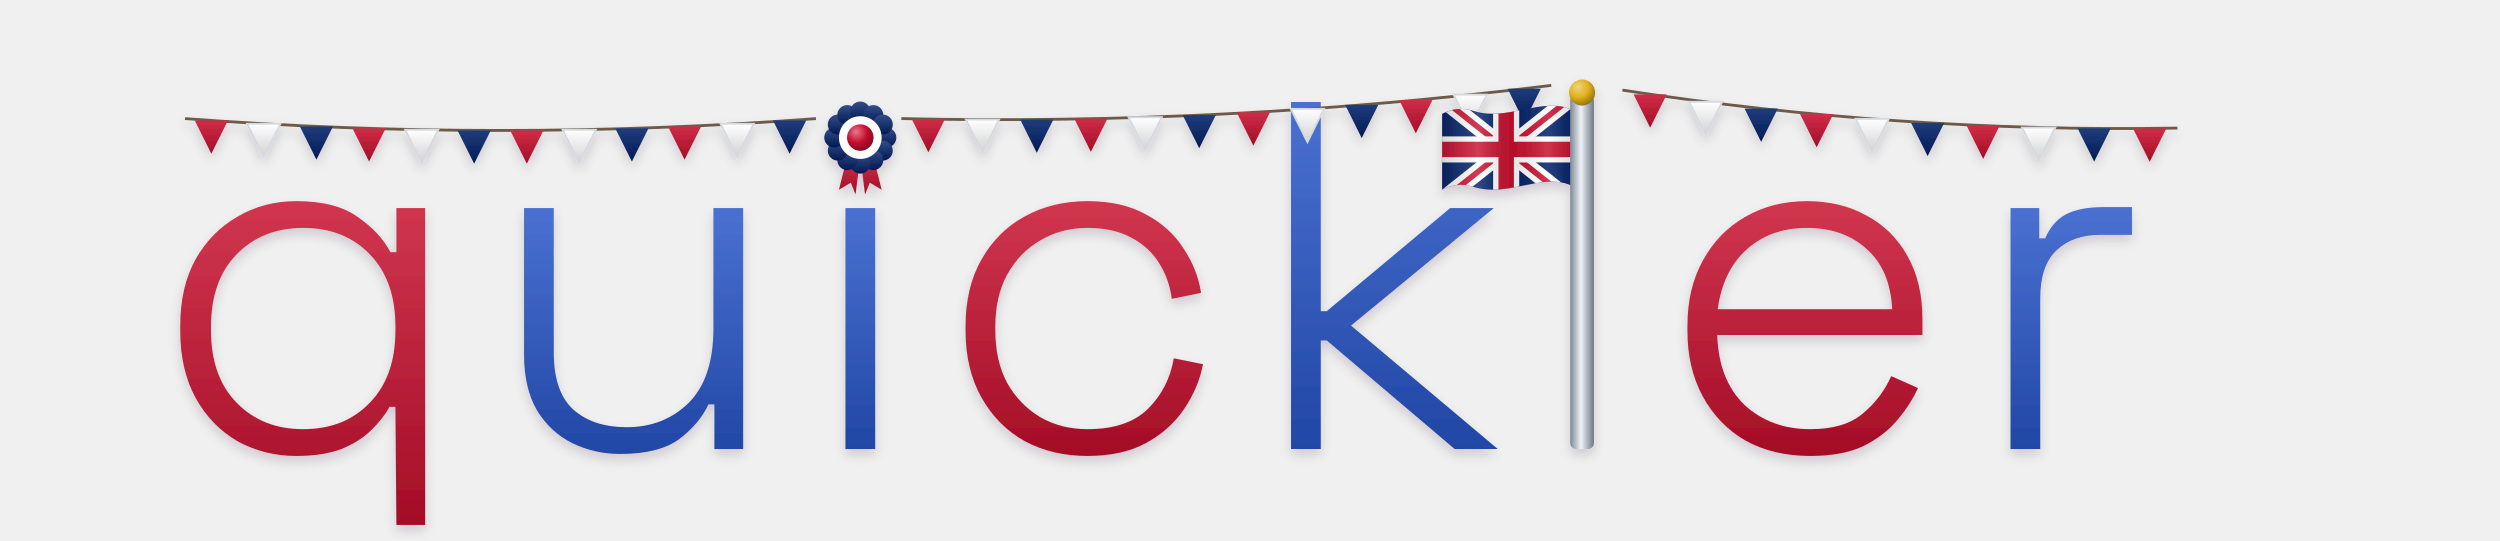
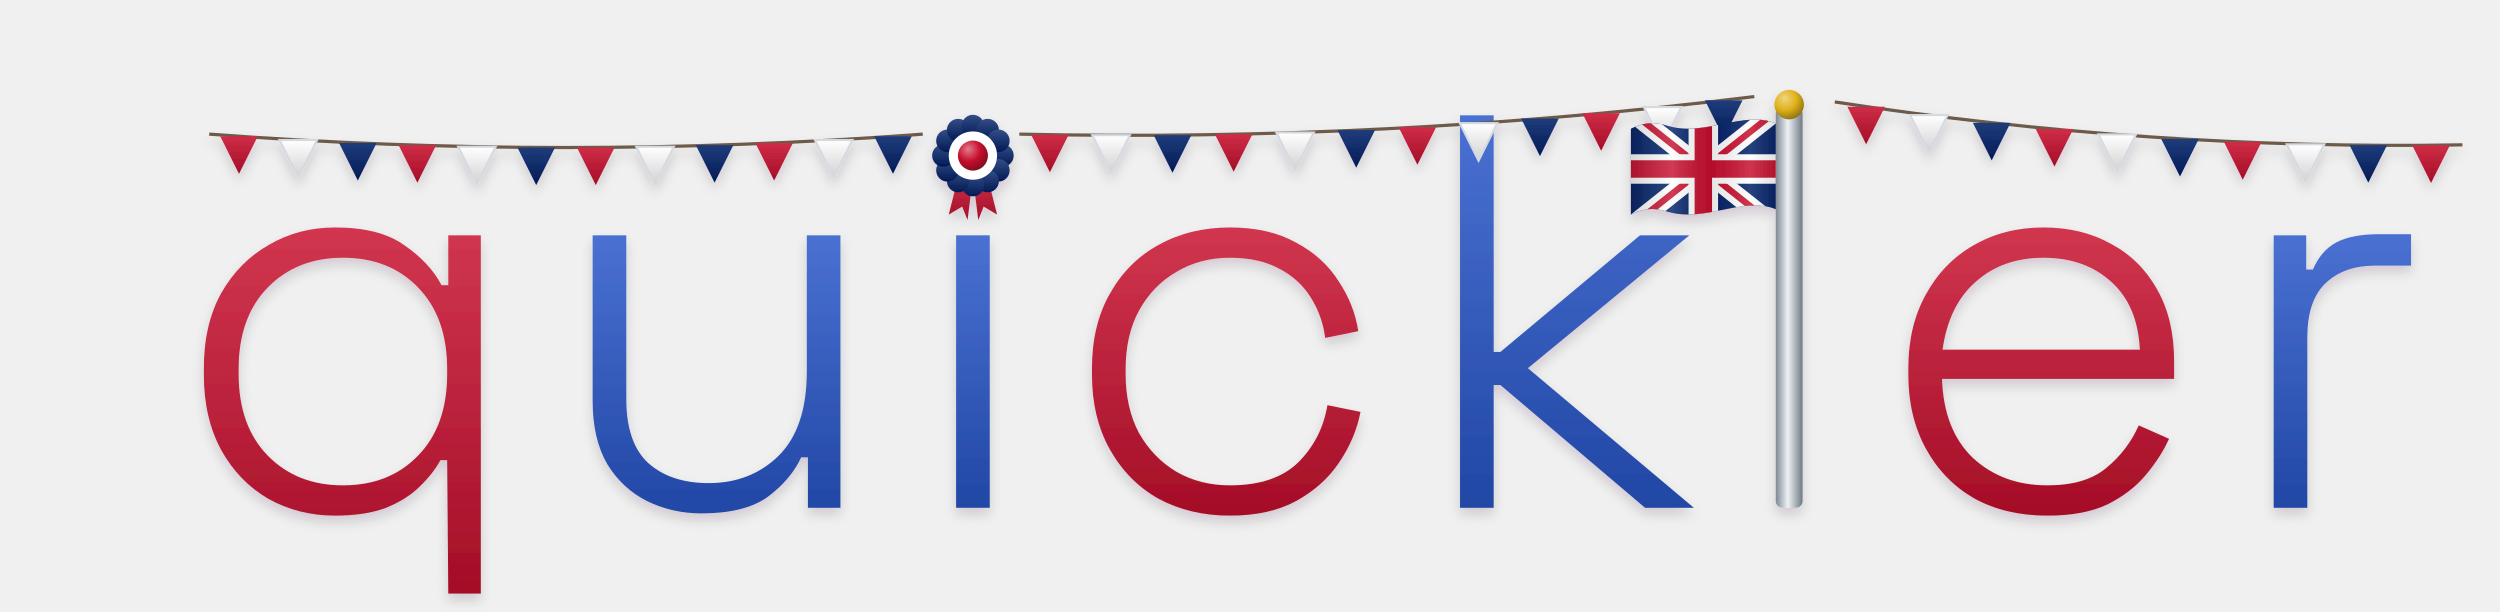
- <svg xmlns="http://www.w3.org/2000/svg" width="2108" height="456" viewBox="-62 -32 1054 228" role="img" aria-label="Quickler logo">
+ <svg xmlns="http://www.w3.org/2000/svg" width="1864" height="456" viewBox="-62 -32 932 228" role="img" aria-label="Quickler logo">
  <defs>
    <filter id="lift" x="-6%" y="-12%" width="112%" height="134%">
      <feDropShadow dx="0" dy="2.5" stdDeviation="2.2" flood-color="#241830" flood-opacity=".16" />
    </filter>
    <linearGradient id="LC8102E" x1="0" y1="0" x2="0" y2="1">
      <stop stop-color="#D1364F" />
      <stop offset="1" stop-color="#A40D26" />
    </linearGradient>
    <linearGradient id="L2856C9" x1="0" y1="0" x2="0" y2="1">
      <stop stop-color="#4A71D2" />
      <stop offset="1" stop-color="#2147A5" />
    </linearGradient>
    <linearGradient id="bu0" x1="0" y1="0" x2="0" y2="1">
      <stop stop-color="#CF2D47" />
      <stop offset="1" stop-color="#A40D26" />
    </linearGradient>
    <linearGradient id="bu1" x1="0" y1="0" x2="0" y2="1">
      <stop stop-color="#FFFFFF" />
      <stop offset="1" stop-color="#D1D1D1" />
    </linearGradient>
    <linearGradient id="bu2" x1="0" y1="0" x2="0" y2="1">
      <stop stop-color="#1F3C7B" />
      <stop offset="1" stop-color="#011B56" />
    </linearGradient>
    <linearGradient id="rib" x1="0" y1="0" x2="0" y2="1">
      <stop stop-color="#D1364F" />
      <stop offset="1" stop-color="#A40D26" />
    </linearGradient>
    <linearGradient id="ros" x1="0" y1="0" x2="0" y2="1">
      <stop stop-color="#344D87" />
      <stop offset="1" stop-color="#011A54" />
    </linearGradient>
    <radialGradient id="rosc" cx="0.38" cy="0.32" r="0.7" fx="0.34" fy="0.28">
      <stop stop-color="#E17C8C" />
      <stop offset=".55" stop-color="#C8102E" />
      <stop offset="1" stop-color="#820A1E" />
    </radialGradient>
    <linearGradient id="pole" x1="0" y1="0" x2="1" y2="0">
      <stop stop-color="#7D8894" />
      <stop offset=".45" stop-color="#EEF2F6" />
      <stop offset="1" stop-color="#6E7985" />
    </linearGradient>
    <radialGradient id="knob" cx="0.38" cy="0.32" r="0.7" fx="0.34" fy="0.28">
      <stop stop-color="#EED581" />
      <stop offset=".55" stop-color="#E0B21A" />
      <stop offset="1" stop-color="#927411" />
    </radialGradient>
    <linearGradient id="fold" x1="0" y1="0" x2="1" y2="0">
      <stop stop-color="#000" stop-opacity=".18" />
      <stop offset=".3" stop-color="#fff" stop-opacity=".18" />
      <stop offset=".55" stop-color="#000" stop-opacity=".1" />
      <stop offset=".8" stop-color="#fff" stop-opacity=".15" />
      <stop offset="1" stop-color="#000" stop-opacity=".15" />
    </linearGradient>
  </defs>
  <g filter="url(#lift)">
    <path d="M105.124 189.3L104.706 139.535H102.198C100.387 142.879 97.809 146.153 94.465 149.358C91.26 152.563 87.08 155.21 81.925 157.3C76.77 159.251 70.43 160.226 62.906 160.226C53.849 160.226 45.559 158.136 38.035 153.956C30.65 149.637 24.798 143.576 20.479 135.773C16.16 127.831 14 118.496 14 107.767V105.259C14 94.391 16.16 85.056 20.479 77.253C24.938 69.45 30.859 63.459 38.244 59.279C45.629 54.96 53.849 52.8 62.906 52.8C74.053 52.8 82.691 55.029 88.822 59.488C95.092 63.807 99.69 68.754 102.616 74.327H105.124V55.726H117.246V189.3H105.124ZM65.832 148.94C77.397 148.94 86.732 145.248 93.838 137.863C101.083 130.478 104.706 120.307 104.706 107.349V105.677C104.706 92.719 101.083 82.548 93.838 75.163C86.732 67.778 77.397 64.086 65.832 64.086C54.407 64.086 45.071 67.778 37.826 75.163C30.581 82.548 26.958 92.719 26.958 105.677V107.349C26.958 120.307 30.581 130.478 37.826 137.863C45.071 145.248 54.407 148.94 65.832 148.94Z" fill="url(#LC8102E)" />
    <path d="M199.484 159.39C192.239 159.39 185.481 157.857 179.211 154.792C173.081 151.727 168.134 147.129 164.372 140.998C160.75 134.728 158.938 126.925 158.938 117.59V55.726H171.478V116.754C171.478 127.761 174.265 135.773 179.838 140.789C185.412 145.666 192.866 148.104 202.201 148.104C212.651 148.104 221.36 144.69 228.326 137.863C235.293 130.896 238.776 120.446 238.776 106.513V55.726H251.316V157.3H239.194V138.49H236.686C234.178 143.924 230.068 148.801 224.355 153.12C218.643 157.3 210.352 159.39 199.484 159.39Z" fill="url(#L2856C9)" />
    <path d="M294.439 157.3V55.726H306.979V157.3H294.439Z" fill="url(#L2856C9)" />
    <path d="M396.499 160.226C386.607 160.226 377.759 158.136 369.956 153.956C362.293 149.637 356.232 143.506 351.773 135.564C347.315 127.622 345.085 118.287 345.085 107.558V105.468C345.085 94.6 347.315 85.265 351.773 77.462C356.232 69.52 362.293 63.459 369.956 59.279C377.759 54.96 386.607 52.8 396.499 52.8C406.253 52.8 414.473 54.681 421.161 58.443C427.989 62.066 433.283 66.873 437.045 72.864C440.947 78.716 443.385 84.916 444.36 91.465L432.029 93.973C431.333 88.539 429.591 83.593 426.804 79.134C424.018 74.536 420.116 70.913 415.1 68.266C410.084 65.479 403.884 64.086 396.499 64.086C389.115 64.086 382.496 65.828 376.644 69.311C370.792 72.655 366.125 77.462 362.641 83.732C359.297 89.863 357.625 97.178 357.625 105.677V107.349C357.625 115.848 359.297 123.233 362.641 129.503C366.125 135.634 370.792 140.441 376.644 143.924C382.496 147.268 389.115 148.94 396.499 148.94C407.646 148.94 416.145 146.084 421.997 140.371C427.849 134.519 431.472 127.413 432.865 119.053L445.196 121.561C443.942 128.11 441.295 134.38 437.254 140.371C433.353 146.223 427.989 151.03 421.161 154.792C414.473 158.415 406.253 160.226 396.499 160.226Z" fill="url(#LC8102E)" />
    <path d="M482.302 157.3V11H494.842V99.198H497.35L549.391 55.726H567.783L507.591 105.259L569.455 157.3H551.272L497.35 111.529H494.842V157.3H482.302Z" fill="url(#L2856C9)" />
    <path d="M701.266 160.226C690.816 160.226 681.689 158.066 673.886 153.747C666.223 149.288 660.232 143.088 655.912 135.146C651.593 127.204 649.433 118.078 649.433 107.767V105.259C649.433 94.809 651.593 85.683 655.912 77.88C660.232 69.938 666.153 63.807 673.677 59.488C681.341 55.029 690.049 52.8 699.802 52.8C709.277 52.8 717.637 54.82 724.883 58.861C732.267 62.762 738.049 68.475 742.229 75.999C746.409 83.384 748.5 92.231 748.5 102.542V109.23H661.974C662.392 121.909 666.223 131.732 673.469 138.699C680.853 145.526 690.119 148.94 701.266 148.94C710.74 148.94 718.055 146.78 723.211 142.461C728.505 138.142 732.546 132.847 735.333 126.577L746.619 131.593C744.529 136.191 741.603 140.719 737.841 145.178C734.218 149.497 729.48 153.12 723.628 156.046C717.776 158.833 710.322 160.226 701.266 160.226ZM662.182 98.362H735.75C735.193 87.355 731.64 78.925 725.091 73.073C718.543 67.082 710.113 64.086 699.802 64.086C689.631 64.086 681.201 67.082 674.513 73.073C667.825 78.925 663.715 87.355 662.182 98.362Z" fill="url(#LC8102E)" />
    <path d="M785.63 157.3V55.726H797.752V68.475H800.26C802.21 63.877 805.067 60.533 808.829 58.443C812.73 56.353 818.094 55.308 824.922 55.308H836.835V67.012H823.459C815.795 67.012 809.665 69.172 805.067 73.491C800.469 77.81 798.17 84.568 798.17 93.764V157.3H785.63Z" fill="url(#L2856C9)" />
    <path d="M16 18 Q149.0 28.0 282 18" fill="none" stroke="#6D5A4A" stroke-width="1.2" />
    <path d="M20.1 18.8 L34.1 18.8 L27.1 32.8Z" fill="url(#bu0)" />
    <path d="M42.2 20.2 L56.2 20.2 L49.2 34.2Z" fill="url(#bu1)" />
    <path d="M42.2 20.2 L56.2 20.2 L49.2 34.2Z" fill="none" stroke="#D5DAE0" stroke-width=".8" />
    <path d="M64.4 21.3 L78.4 21.3 L71.4 35.3Z" fill="url(#bu2)" />
    <path d="M86.6 22.1 L100.6 22.1 L93.6 36.1Z" fill="url(#bu0)" />
    <path d="M108.8 22.7 L122.8 22.7 L115.8 36.7Z" fill="url(#bu1)" />
    <path d="M108.8 22.7 L122.8 22.7 L115.8 36.7Z" fill="none" stroke="#D5DAE0" stroke-width=".8" />
    <path d="M130.9 23.0 L144.9 23.0 L137.9 37.0Z" fill="url(#bu2)" />
    <path d="M153.1 23.0 L167.1 23.0 L160.1 37.0Z" fill="url(#bu0)" />
    <path d="M175.2 22.7 L189.2 22.7 L182.2 36.7Z" fill="url(#bu1)" />
    <path d="M175.2 22.7 L189.2 22.7 L182.2 36.7Z" fill="none" stroke="#D5DAE0" stroke-width=".8" />
    <path d="M197.4 22.1 L211.4 22.1 L204.4 36.1Z" fill="url(#bu2)" />
    <path d="M219.6 21.3 L233.6 21.3 L226.6 35.3Z" fill="url(#bu0)" />
    <path d="M241.8 20.2 L255.8 20.2 L248.8 34.2Z" fill="url(#bu1)" />
    <path d="M241.8 20.2 L255.8 20.2 L248.8 34.2Z" fill="none" stroke="#D5DAE0" stroke-width=".8" />
    <path d="M263.9 18.8 L277.9 18.8 L270.9 32.8Z" fill="url(#bu2)" />
    <path d="M318 18 Q455.0 21.0 592 4" fill="none" stroke="#6D5A4A" stroke-width="1.2" />
    <path d="M322.4 18.2 L336.4 18.2 L329.4 32.2Z" fill="url(#bu0)" />
    <path d="M345.2 18.4 L359.2 18.4 L352.2 32.4Z" fill="url(#bu1)" />
    <path d="M345.2 18.4 L359.2 18.4 L352.2 32.4Z" fill="none" stroke="#D5DAE0" stroke-width=".8" />
    <path d="M368.1 18.4 L382.1 18.4 L375.1 32.4Z" fill="url(#bu2)" />
    <path d="M390.9 18.0 L404.9 18.0 L397.9 32.0Z" fill="url(#bu0)" />
    <path d="M413.8 17.4 L427.8 17.4 L420.8 31.4Z" fill="url(#bu1)" />
    <path d="M413.8 17.4 L427.8 17.4 L420.8 31.4Z" fill="none" stroke="#D5DAE0" stroke-width=".8" />
    <path d="M436.6 16.5 L450.6 16.5 L443.6 30.5Z" fill="url(#bu2)" />
    <path d="M459.4 15.4 L473.4 15.4 L466.4 29.4Z" fill="url(#bu0)" />
    <path d="M482.2 13.9 L496.2 13.9 L489.2 27.9Z" fill="url(#bu1)" />
    <path d="M482.2 13.9 L496.2 13.9 L489.2 27.9Z" fill="none" stroke="#D5DAE0" stroke-width=".8" />
    <path d="M505.1 12.2 L519.1 12.2 L512.1 26.2Z" fill="url(#bu2)" />
    <path d="M527.9 10.2 L541.9 10.2 L534.9 24.2Z" fill="url(#bu0)" />
    <path d="M550.8 7.9 L564.8 7.9 L557.8 21.9Z" fill="url(#bu1)" />
    <path d="M550.8 7.9 L564.8 7.9 L557.8 21.9Z" fill="none" stroke="#D5DAE0" stroke-width=".8" />
    <path d="M573.6 5.4 L587.6 5.4 L580.6 19.4Z" fill="url(#bu2)" />
    <path d="M622 6 Q739.0 24.0 856 22" fill="none" stroke="#6D5A4A" stroke-width="1.2" />
    <path d="M626.7 7.8 L640.7 7.8 L633.7 21.8Z" fill="url(#bu0)" />
    <path d="M650.1 10.9 L664.1 10.9 L657.1 24.9Z" fill="url(#bu1)" />
    <path d="M650.1 10.9 L664.1 10.9 L657.1 24.9Z" fill="none" stroke="#D5DAE0" stroke-width=".8" />
    <path d="M673.5 13.8 L687.5 13.8 L680.5 27.8Z" fill="url(#bu2)" />
    <path d="M696.9 16.1 L710.9 16.1 L703.9 30.1Z" fill="url(#bu0)" />
    <path d="M720.3 18.1 L734.3 18.1 L727.3 32.1Z" fill="url(#bu1)" />
    <path d="M720.3 18.1 L734.3 18.1 L727.3 32.1Z" fill="none" stroke="#D5DAE0" stroke-width=".8" />
    <path d="M743.7 19.8 L757.7 19.8 L750.7 33.8Z" fill="url(#bu2)" />
    <path d="M767.1 20.9 L781.1 20.9 L774.1 35.0Z" fill="url(#bu0)" />
    <path d="M790.5 21.8 L804.5 21.8 L797.5 35.8Z" fill="url(#bu1)" />
    <path d="M790.5 21.8 L804.5 21.8 L797.5 35.8Z" fill="none" stroke="#D5DAE0" stroke-width=".8" />
    <path d="M813.9 22.1 L827.9 22.1 L820.9 36.1Z" fill="url(#bu2)" />
    <path d="M837.3 22.2 L851.3 22.2 L844.3 36.2Z" fill="url(#bu0)" />
    <g transform="translate(300.7 26)">
      <path d="M-5 6 L-9 22 L-4 19 L-2 24 L0 8Z M5 6 L9 22 L4 19 L2 24 L0 8Z" fill="url(#rib)" />
      <circle cx="11.0" cy="0.0" r="4.2" fill="url(#ros)" />
      <circle cx="9.5" cy="5.5" r="4.2" fill="url(#ros)" />
      <circle cx="5.5" cy="9.5" r="4.2" fill="url(#ros)" />
      <circle cx="0.0" cy="11.0" r="4.2" fill="url(#ros)" />
      <circle cx="-5.5" cy="9.5" r="4.2" fill="url(#ros)" />
      <circle cx="-9.5" cy="5.5" r="4.2" fill="url(#ros)" />
      <circle cx="-11.0" cy="0.0" r="4.2" fill="url(#ros)" />
      <circle cx="-9.5" cy="-5.5" r="4.2" fill="url(#ros)" />
      <circle cx="-5.5" cy="-9.5" r="4.2" fill="url(#ros)" />
      <circle cx="-0.0" cy="-11.0" r="4.2" fill="url(#ros)" />
      <circle cx="5.5" cy="-9.5" r="4.2" fill="url(#ros)" />
      <circle cx="9.5" cy="-5.5" r="4.2" fill="url(#ros)" />
      <circle r="9" fill="#fff" />
      <circle r="5.6" fill="url(#rosc)" />
    </g>
    <rect x="600" y="8" width="10" height="149.3" rx="2.5" fill="url(#pole)" />
    <circle cx="605" cy="7" r="5.5" fill="url(#knob)" />
    <g transform="translate(600 14)">
      <clipPath id="fuj">
        <path d="M0 0 C-12 -5 -26 5 -40 1 C-46 -1 -50 0 -54 2 V34 C-50 32 -46 31 -40 33 C-26 37 -12 27 0 32Z" />
      </clipPath>
      <g clip-path="url(#fuj)">
        <rect x="-56" y="-6" width="58" height="46" fill="#012169" />
        <path d="M2 -6 L-56 40 M-56 -6 L2 40" stroke="#fff" stroke-width="7" />
        <path d="M2 -6 L-56 40 M-56 -6 L2 40" stroke="#C8102E" stroke-width="2.4" />
        <path d="M-27 -6 V40 M-56 17 H2" stroke="#fff" stroke-width="11" />
        <path d="M-27 -6 V40 M-56 17 H2" stroke="#C8102E" stroke-width="6.5" />
        <rect x="-56" y="-6" width="58" height="46" fill="url(#fold)" />
      </g>
    </g>
  </g>
</svg>
